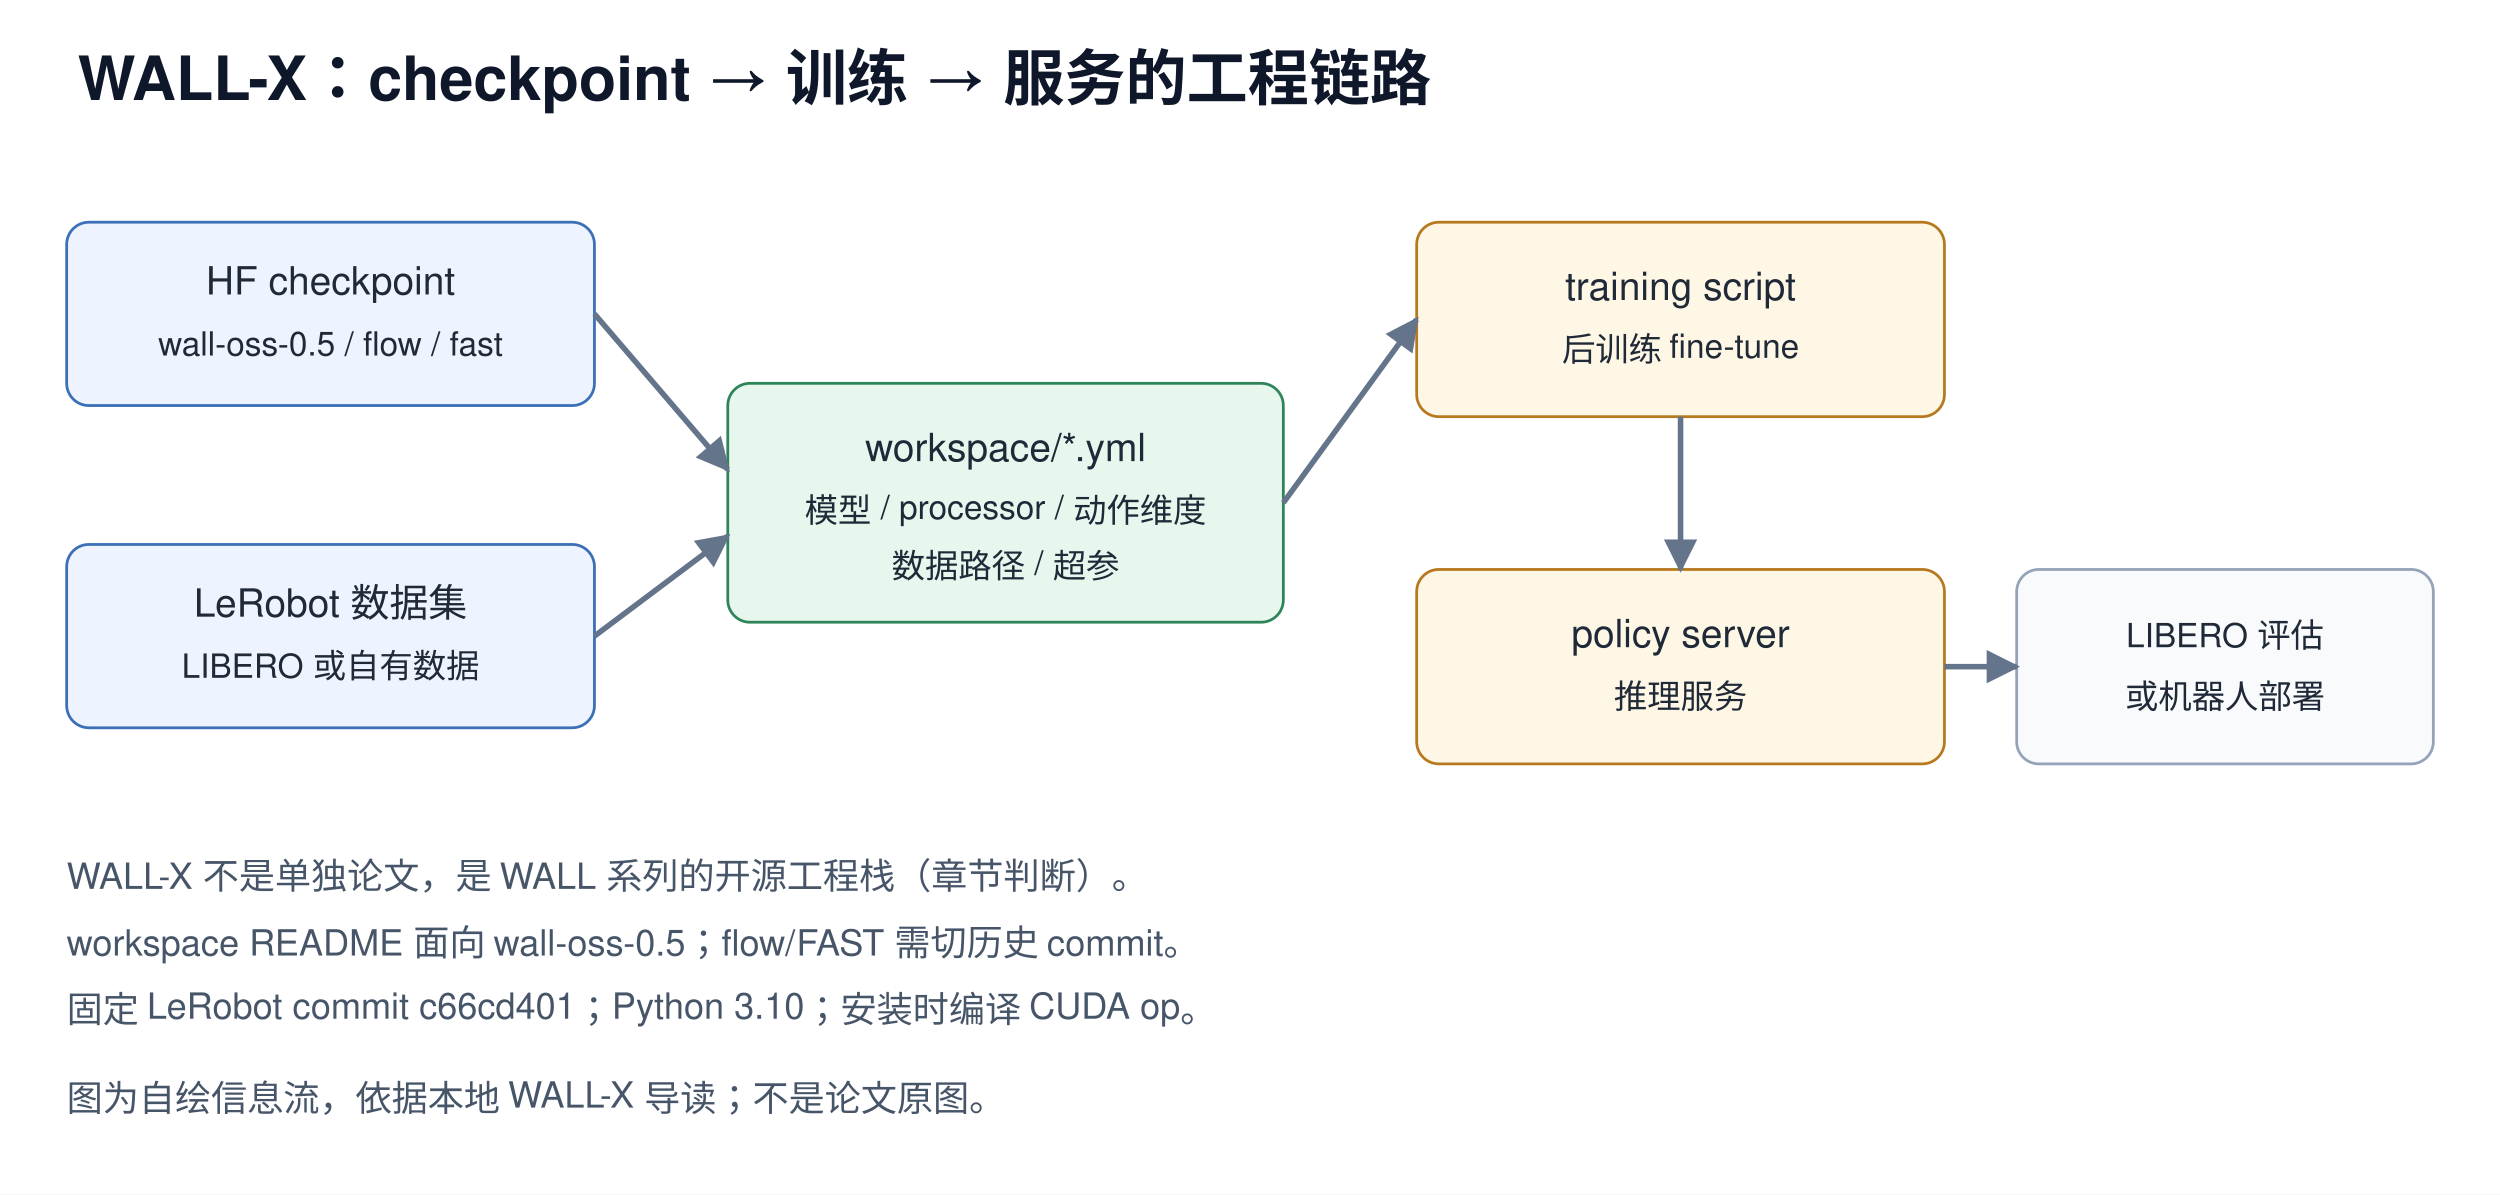
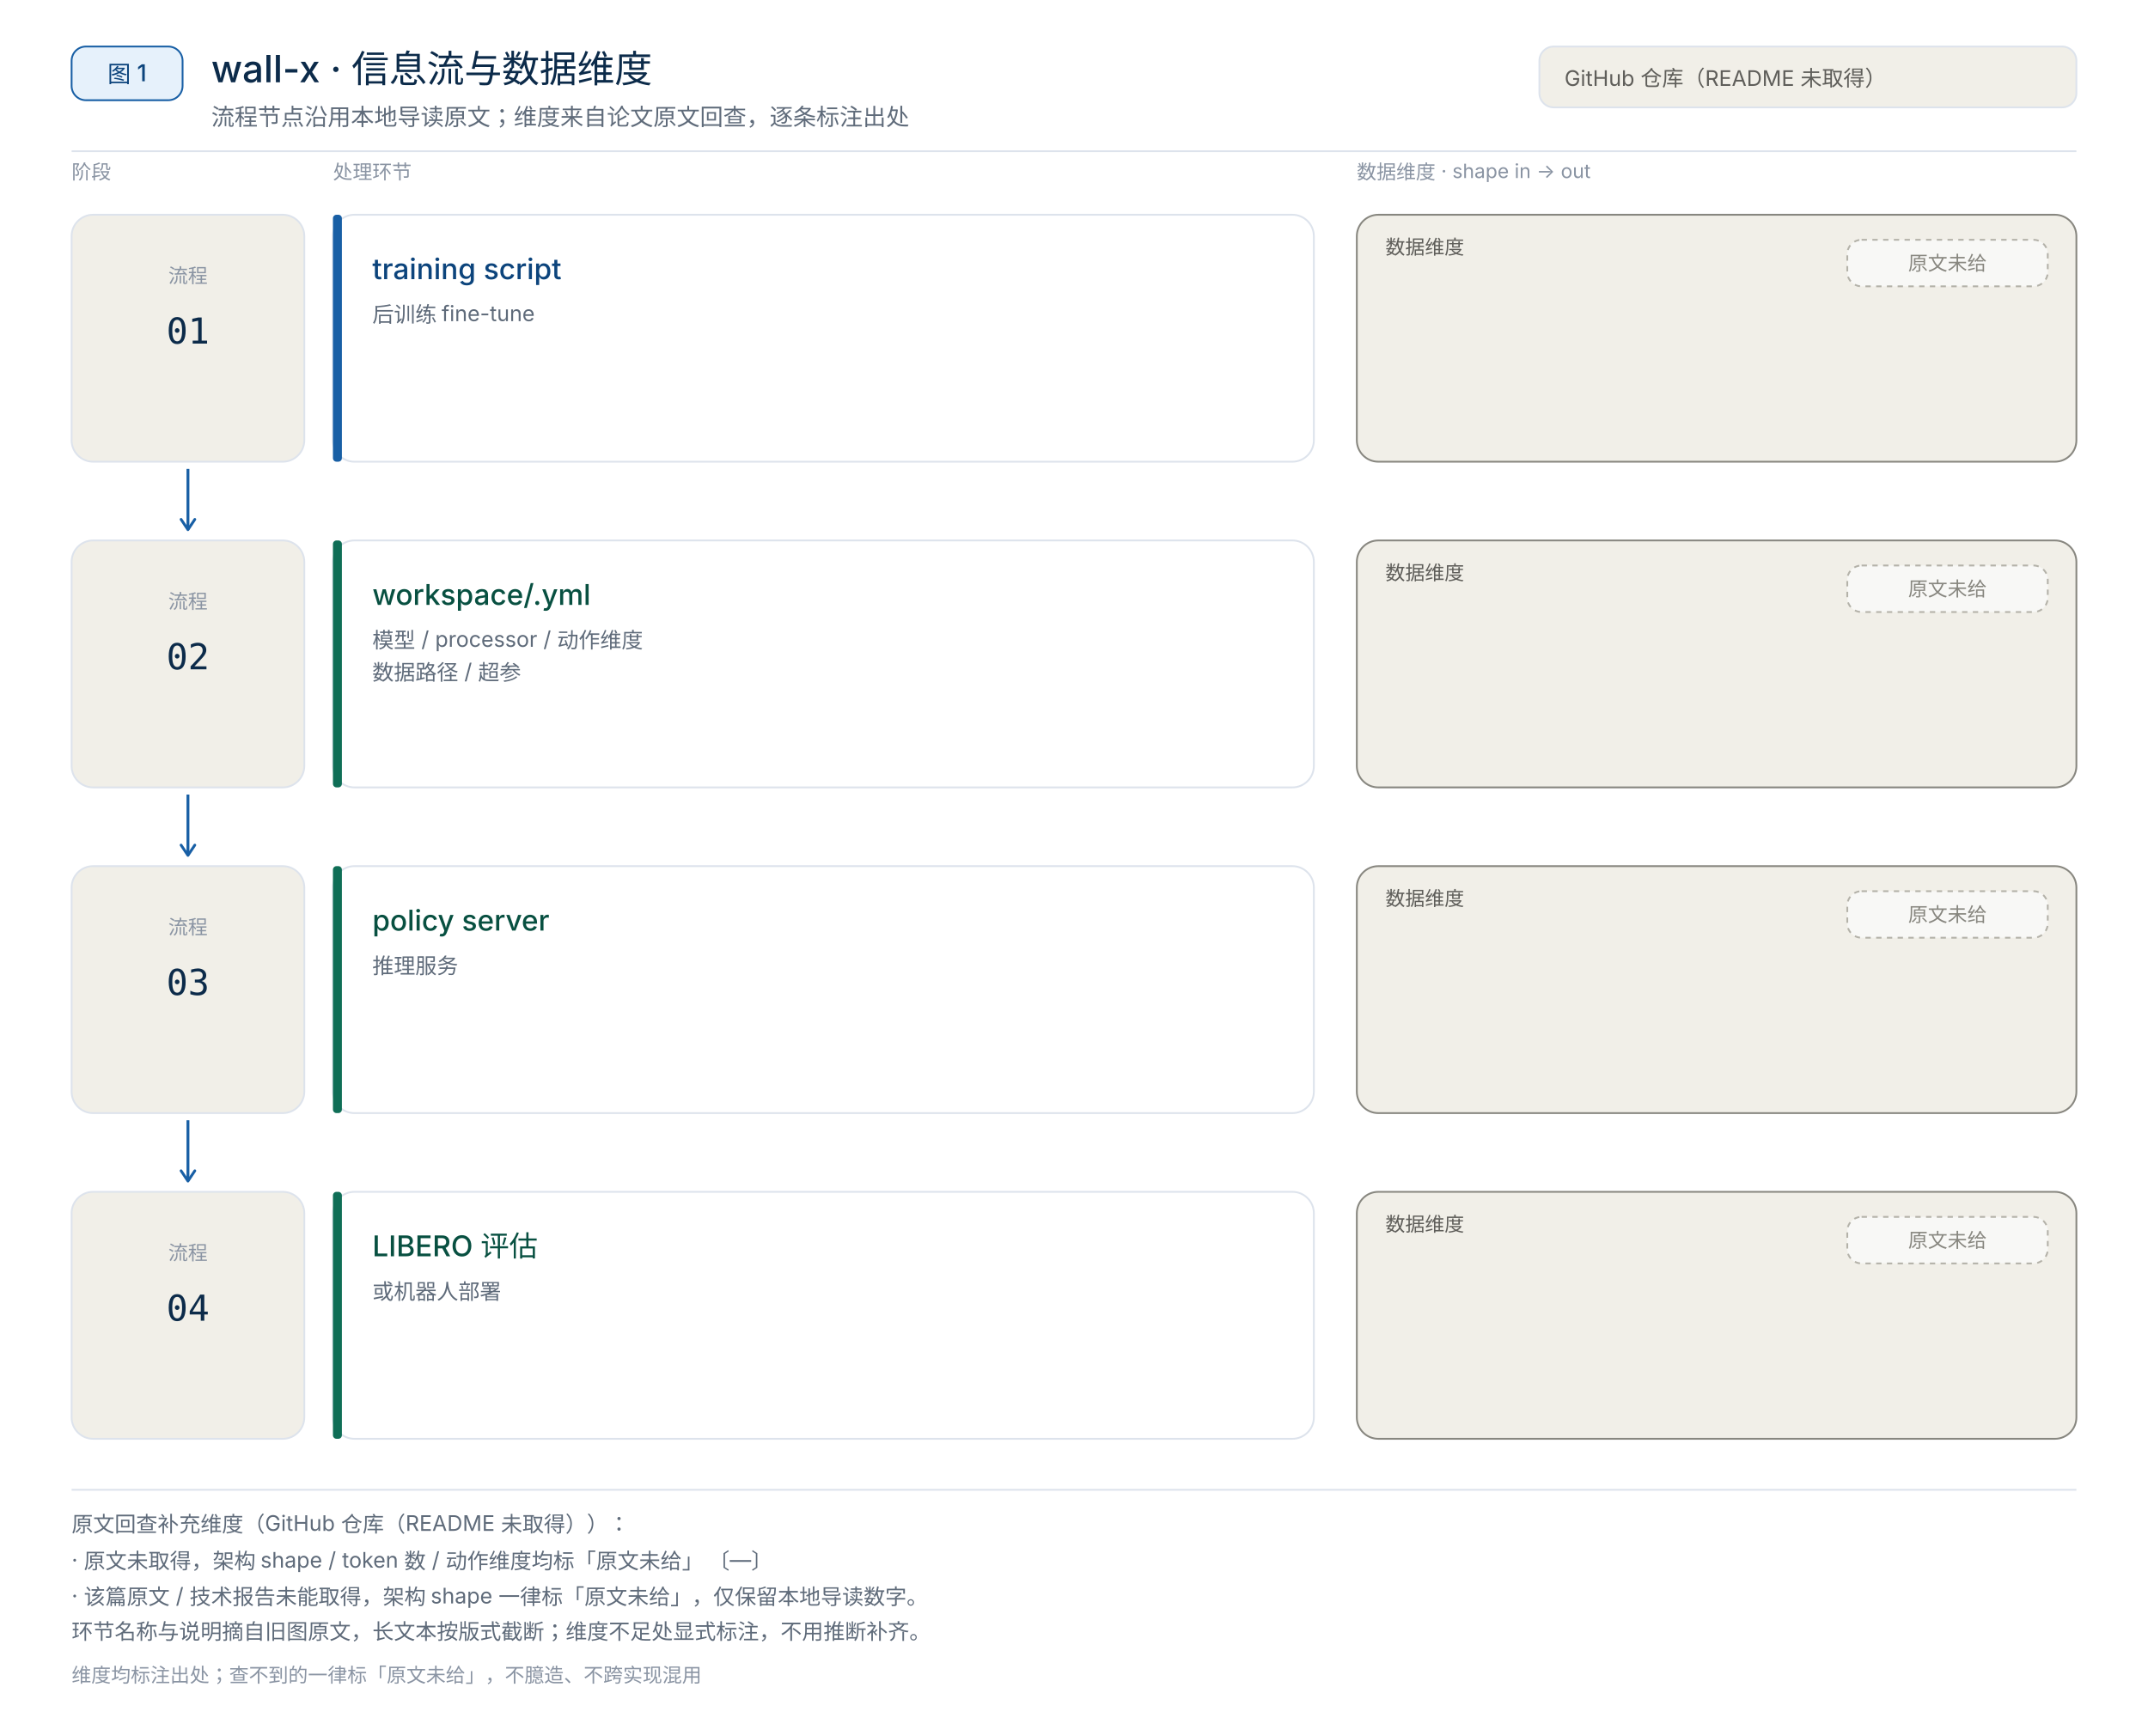
- <svg xmlns="http://www.w3.org/2000/svg" width="900" height="430" viewBox="0 0 900 430">
+ <svg xmlns="http://www.w3.org/2000/svg" width="1200" height="970" viewBox="0 0 1200 970" role="img">
  <defs>
-     <marker id="arrow" viewBox="0 0 10 10" refX="9" refY="5" markerWidth="6" markerHeight="6" orient="auto-start-reverse">
-       <path d="M 0 0 L 10 5 L 0 10 z" fill="#64748b" />
+     <marker id="arrow" viewBox="0 0 10 10" refX="8" refY="5" markerWidth="6" markerHeight="6" orient="auto-start-reverse">
+       <path d="M2 1L8 5L2 9" fill="none" stroke="#185FA5" stroke-width="1.6" stroke-linecap="round" stroke-linejoin="round" />
    </marker>
  </defs>
-   <rect width="900" height="430" fill="#ffffff" />
-   <text x="28" y="36" font-family="Helvetica, Arial, sans-serif" font-size="22" font-weight="bold" fill="#0f172a">WALL-X：checkpoint → 训练 → 服务的工程链路</text>
-   <rect x="24" y="80" width="190" height="66" rx="8" fill="#eef4ff" stroke="#3b6fb6" />
-   <text x="119" y="106" font-family="Helvetica, Arial, sans-serif" font-size="14" text-anchor="middle" fill="#1f2937">HF checkpoint</text>
-   <text x="119" y="128" font-family="Helvetica, Arial, sans-serif" font-size="12" text-anchor="middle" fill="#1f2937">wall-oss-0.5 / flow / fast</text>
-   <rect x="24" y="196" width="190" height="66" rx="8" fill="#eef4ff" stroke="#3b6fb6" />
-   <text x="119" y="222" font-family="Helvetica, Arial, sans-serif" font-size="14" text-anchor="middle" fill="#1f2937">LeRobot 数据集</text>
-   <text x="119" y="244" font-family="Helvetica, Arial, sans-serif" font-size="12" text-anchor="middle" fill="#1f2937">LIBERO 或自有数据</text>
-   <rect x="262" y="138" width="200" height="86" rx="8" fill="#e8f7ee" stroke="#2f855a" />
-   <text x="362" y="166" font-family="Helvetica, Arial, sans-serif" font-size="14" text-anchor="middle" fill="#1f2937">workspace/*.yml</text>
-   <text x="362" y="188" font-family="Helvetica, Arial, sans-serif" font-size="12" text-anchor="middle" fill="#1f2937">模型 / processor / 动作维度</text>
-   <text x="362" y="208" font-family="Helvetica, Arial, sans-serif" font-size="12" text-anchor="middle" fill="#1f2937">数据路径 / 超参</text>
-   <rect x="510" y="80" width="190" height="70" rx="8" fill="#fff7e6" stroke="#b7791f" />
-   <text x="605" y="108" font-family="Helvetica, Arial, sans-serif" font-size="14" text-anchor="middle" fill="#1f2937">training script</text>
-   <text x="605" y="130" font-family="Helvetica, Arial, sans-serif" font-size="12" text-anchor="middle" fill="#1f2937">后训练 fine-tune</text>
-   <rect x="510" y="205" width="190" height="70" rx="8" fill="#fff7e6" stroke="#b7791f" />
-   <text x="605" y="233" font-family="Helvetica, Arial, sans-serif" font-size="14" text-anchor="middle" fill="#1f2937">policy server</text>
-   <text x="605" y="255" font-family="Helvetica, Arial, sans-serif" font-size="12" text-anchor="middle" fill="#1f2937">推理服务</text>
-   <rect x="726" y="205" width="150" height="70" rx="8" fill="#f8fafc" stroke="#94a3b8" />
-   <text x="801" y="233" font-family="Helvetica, Arial, sans-serif" font-size="12" text-anchor="middle" fill="#1f2937">LIBERO 评估</text>
-   <text x="801" y="255" font-family="Helvetica, Arial, sans-serif" font-size="12" text-anchor="middle" fill="#1f2937">或机器人部署</text>
-   <line x1="214" y1="113" x2="262" y2="169" stroke="#64748b" stroke-width="2" marker-end="url(#arrow)" />
-   <line x1="214" y1="229" x2="262" y2="193" stroke="#64748b" stroke-width="2" marker-end="url(#arrow)" />
-   <line x1="462" y1="181" x2="510" y2="115" stroke="#64748b" stroke-width="2" marker-end="url(#arrow)" />
-   <line x1="605" y1="150" x2="605" y2="205" stroke="#64748b" stroke-width="2" marker-end="url(#arrow)" />
-   <line x1="700" y1="240" x2="726" y2="240" stroke="#64748b" stroke-width="2" marker-end="url(#arrow)" />
-   <text x="24" y="320" font-family="Helvetica, Arial, sans-serif" font-size="13" fill="#475569">WALL-X 不是单独论文，是 WALL 系列的开源工程栈（章节判断）。</text>
-   <text x="24" y="344" font-family="Helvetica, Arial, sans-serif" font-size="13" fill="#475569">workspace README 面向 wall-oss-0.5；flow/FAST 需切历史 commit。</text>
-   <text x="24" y="368" font-family="Helvetica, Arial, sans-serif" font-size="13" fill="#475569">固定 LeRobot commit c66cd401；Python 3.10；安装时编译 CUDA op。</text>
-   <text x="24" y="400" font-family="Helvetica, Arial, sans-serif" font-size="13" fill="#475569">图为自绘信息流，依据本地 WALL-X 导读；不是论文原图。</text>
+   <rect x="0" y="0" width="1200" height="970" rx="0" fill="#FFFFFF" stroke="#FFFFFF" stroke-width="1" />
+   <text x="118" y="46" font-family="-apple-system,BlinkMacSystemFont,'PingFang SC','Microsoft YaHei',sans-serif" font-size="21" font-weight="500" fill="#0C2B4A" text-anchor="start">wall-x · 信息流与数据维度</text>
+   <text x="118" y="70" font-family="-apple-system,BlinkMacSystemFont,'PingFang SC','Microsoft YaHei',sans-serif" font-size="13" font-weight="400" fill="#5F6B7A" text-anchor="start">流程节点沿用本地导读原文；维度来自论文原文回查，逐条标注出处</text>
+   <rect x="40" y="84" width="1120" height="1" rx="0" fill="#DDE3EC" stroke="#DDE3EC" stroke-width="0" />
+   <rect x="860" y="26" width="300" height="34" rx="8" fill="#F1EFE8" stroke="#DDE3EC" stroke-width="1" />
+   <text x="874" y="48" font-family="-apple-system,BlinkMacSystemFont,'PingFang SC','Microsoft YaHei',sans-serif" font-size="12" font-weight="400" fill="#5F5E5A" text-anchor="start">GitHub 仓库（README 未取得）</text>
+   <rect x="40" y="26" width="62" height="30" rx="8" fill="#E6F1FB" stroke="#185FA5" stroke-width="1" />
+   <text x="71" y="46" font-family="-apple-system,BlinkMacSystemFont,'PingFang SC','Microsoft YaHei',sans-serif" font-size="13" font-weight="500" fill="#0C447C" text-anchor="middle">图 1</text>
+   <text x="40" y="100" font-family="-apple-system,BlinkMacSystemFont,'PingFang SC','Microsoft YaHei',sans-serif" font-size="11" font-weight="400" fill="#8A94A3" text-anchor="start">阶段</text>
+   <text x="186" y="100" font-family="-apple-system,BlinkMacSystemFont,'PingFang SC','Microsoft YaHei',sans-serif" font-size="11" font-weight="400" fill="#8A94A3" text-anchor="start">处理环节</text>
+   <text x="758" y="100" font-family="-apple-system,BlinkMacSystemFont,'PingFang SC','Microsoft YaHei',sans-serif" font-size="11" font-weight="400" fill="#8A94A3" text-anchor="start">数据维度 · shape in → out</text>
+   <rect x="40" y="120" width="130" height="138" rx="12" fill="#F1EFE8" stroke="#DDE3EC" stroke-width="1" />
+   <text x="105" y="158" font-family="-apple-system,BlinkMacSystemFont,'PingFang SC','Microsoft YaHei',sans-serif" font-size="11" font-weight="400" fill="#8A94A3" text-anchor="middle">流程</text>
+   <text x="105" y="192" font-family="ui-monospace,SFMono-Regular,Menlo,Consolas,monospace" font-size="20" font-weight="500" fill="#0C2B4A" text-anchor="middle">01</text>
+   <rect x="186" y="120" width="548" height="138" rx="12" fill="#FFFFFF" stroke="#DDE3EC" stroke-width="1" />
+   <rect x="186" y="120" width="5" height="138" rx="2" fill="#185FA5" stroke="#185FA5" stroke-width="0" />
+   <text x="208" y="156" font-family="-apple-system,BlinkMacSystemFont,'PingFang SC','Microsoft YaHei',sans-serif" font-size="16" font-weight="500" fill="#0C447C" text-anchor="start">training script</text>
+   <text x="208" y="180" font-family="-apple-system,BlinkMacSystemFont,'PingFang SC','Microsoft YaHei',sans-serif" font-size="12" font-weight="400" fill="#5F6B7A" text-anchor="start">后训练 fine-tune</text>
+   <rect x="758" y="120" width="402" height="138" rx="12" fill="#F1EFE8" stroke="#888780" stroke-width="1" />
+   <text x="774" y="142" font-family="-apple-system,BlinkMacSystemFont,'PingFang SC','Microsoft YaHei',sans-serif" font-size="11" font-weight="500" fill="#5F5E5A" text-anchor="start">数据维度</text>
+   <rect x="1032" y="134" width="112" height="26" rx="8" fill="#F8F8F6" stroke="#B4B2A9" stroke-width="1" stroke-dasharray="3 3" />
+   <text x="1088" y="151" font-family="-apple-system,BlinkMacSystemFont,'PingFang SC','Microsoft YaHei',sans-serif" font-size="11" font-weight="400" fill="#888780" text-anchor="middle">原文未给</text>
+   <path d="M105 262 L105 296" fill="none" stroke="#185FA5" stroke-width="1.6" marker-end="url(#arrow)" />
+   <rect x="40" y="302" width="130" height="138" rx="12" fill="#F1EFE8" stroke="#DDE3EC" stroke-width="1" />
+   <text x="105" y="340" font-family="-apple-system,BlinkMacSystemFont,'PingFang SC','Microsoft YaHei',sans-serif" font-size="11" font-weight="400" fill="#8A94A3" text-anchor="middle">流程</text>
+   <text x="105" y="374" font-family="ui-monospace,SFMono-Regular,Menlo,Consolas,monospace" font-size="20" font-weight="500" fill="#0C2B4A" text-anchor="middle">02</text>
+   <rect x="186" y="302" width="548" height="138" rx="12" fill="#FFFFFF" stroke="#DDE3EC" stroke-width="1" />
+   <rect x="186" y="302" width="5" height="138" rx="2" fill="#0F6E56" stroke="#0F6E56" stroke-width="0" />
+   <text x="208" y="338" font-family="-apple-system,BlinkMacSystemFont,'PingFang SC','Microsoft YaHei',sans-serif" font-size="16" font-weight="500" fill="#085041" text-anchor="start">workspace/.yml</text>
+   <text x="208" y="362" font-family="-apple-system,BlinkMacSystemFont,'PingFang SC','Microsoft YaHei',sans-serif" font-size="12" font-weight="400" fill="#5F6B7A" text-anchor="start">模型 / processor / 动作维度</text>
+   <text x="208" y="380" font-family="-apple-system,BlinkMacSystemFont,'PingFang SC','Microsoft YaHei',sans-serif" font-size="12" font-weight="400" fill="#5F6B7A" text-anchor="start">数据路径 / 超参</text>
+   <rect x="758" y="302" width="402" height="138" rx="12" fill="#F1EFE8" stroke="#888780" stroke-width="1" />
+   <text x="774" y="324" font-family="-apple-system,BlinkMacSystemFont,'PingFang SC','Microsoft YaHei',sans-serif" font-size="11" font-weight="500" fill="#5F5E5A" text-anchor="start">数据维度</text>
+   <rect x="1032" y="316" width="112" height="26" rx="8" fill="#F8F8F6" stroke="#B4B2A9" stroke-width="1" stroke-dasharray="3 3" />
+   <text x="1088" y="333" font-family="-apple-system,BlinkMacSystemFont,'PingFang SC','Microsoft YaHei',sans-serif" font-size="11" font-weight="400" fill="#888780" text-anchor="middle">原文未给</text>
+   <path d="M105 444 L105 478" fill="none" stroke="#185FA5" stroke-width="1.6" marker-end="url(#arrow)" />
+   <rect x="40" y="484" width="130" height="138" rx="12" fill="#F1EFE8" stroke="#DDE3EC" stroke-width="1" />
+   <text x="105" y="522" font-family="-apple-system,BlinkMacSystemFont,'PingFang SC','Microsoft YaHei',sans-serif" font-size="11" font-weight="400" fill="#8A94A3" text-anchor="middle">流程</text>
+   <text x="105" y="556" font-family="ui-monospace,SFMono-Regular,Menlo,Consolas,monospace" font-size="20" font-weight="500" fill="#0C2B4A" text-anchor="middle">03</text>
+   <rect x="186" y="484" width="548" height="138" rx="12" fill="#FFFFFF" stroke="#DDE3EC" stroke-width="1" />
+   <rect x="186" y="484" width="5" height="138" rx="2" fill="#0F6E56" stroke="#0F6E56" stroke-width="0" />
+   <text x="208" y="520" font-family="-apple-system,BlinkMacSystemFont,'PingFang SC','Microsoft YaHei',sans-serif" font-size="16" font-weight="500" fill="#085041" text-anchor="start">policy server</text>
+   <text x="208" y="544" font-family="-apple-system,BlinkMacSystemFont,'PingFang SC','Microsoft YaHei',sans-serif" font-size="12" font-weight="400" fill="#5F6B7A" text-anchor="start">推理服务</text>
+   <rect x="758" y="484" width="402" height="138" rx="12" fill="#F1EFE8" stroke="#888780" stroke-width="1" />
+   <text x="774" y="506" font-family="-apple-system,BlinkMacSystemFont,'PingFang SC','Microsoft YaHei',sans-serif" font-size="11" font-weight="500" fill="#5F5E5A" text-anchor="start">数据维度</text>
+   <rect x="1032" y="498" width="112" height="26" rx="8" fill="#F8F8F6" stroke="#B4B2A9" stroke-width="1" stroke-dasharray="3 3" />
+   <text x="1088" y="515" font-family="-apple-system,BlinkMacSystemFont,'PingFang SC','Microsoft YaHei',sans-serif" font-size="11" font-weight="400" fill="#888780" text-anchor="middle">原文未给</text>
+   <path d="M105 626 L105 660" fill="none" stroke="#185FA5" stroke-width="1.6" marker-end="url(#arrow)" />
+   <rect x="40" y="666" width="130" height="138" rx="12" fill="#F1EFE8" stroke="#DDE3EC" stroke-width="1" />
+   <text x="105" y="704" font-family="-apple-system,BlinkMacSystemFont,'PingFang SC','Microsoft YaHei',sans-serif" font-size="11" font-weight="400" fill="#8A94A3" text-anchor="middle">流程</text>
+   <text x="105" y="738" font-family="ui-monospace,SFMono-Regular,Menlo,Consolas,monospace" font-size="20" font-weight="500" fill="#0C2B4A" text-anchor="middle">04</text>
+   <rect x="186" y="666" width="548" height="138" rx="12" fill="#FFFFFF" stroke="#DDE3EC" stroke-width="1" />
+   <rect x="186" y="666" width="5" height="138" rx="2" fill="#0F6E56" stroke="#0F6E56" stroke-width="0" />
+   <text x="208" y="702" font-family="-apple-system,BlinkMacSystemFont,'PingFang SC','Microsoft YaHei',sans-serif" font-size="16" font-weight="500" fill="#085041" text-anchor="start">LIBERO 评估</text>
+   <text x="208" y="726" font-family="-apple-system,BlinkMacSystemFont,'PingFang SC','Microsoft YaHei',sans-serif" font-size="12" font-weight="400" fill="#5F6B7A" text-anchor="start">或机器人部署</text>
+   <rect x="758" y="666" width="402" height="138" rx="12" fill="#F1EFE8" stroke="#888780" stroke-width="1" />
+   <text x="774" y="688" font-family="-apple-system,BlinkMacSystemFont,'PingFang SC','Microsoft YaHei',sans-serif" font-size="11" font-weight="500" fill="#5F5E5A" text-anchor="start">数据维度</text>
+   <rect x="1032" y="680" width="112" height="26" rx="8" fill="#F8F8F6" stroke="#B4B2A9" stroke-width="1" stroke-dasharray="3 3" />
+   <text x="1088" y="697" font-family="-apple-system,BlinkMacSystemFont,'PingFang SC','Microsoft YaHei',sans-serif" font-size="11" font-weight="400" fill="#888780" text-anchor="middle">原文未给</text>
+   <rect x="40" y="832" width="1120" height="1" rx="0" fill="#DDE3EC" stroke="#DDE3EC" stroke-width="0" />
+   <text x="40" y="856" font-family="-apple-system,BlinkMacSystemFont,'PingFang SC','Microsoft YaHei',sans-serif" font-size="12" font-weight="400" fill="#5F6B7A" text-anchor="start">原文回查补充维度（GitHub 仓库（README 未取得））：</text>
+   <text x="40" y="876" font-family="-apple-system,BlinkMacSystemFont,'PingFang SC','Microsoft YaHei',sans-serif" font-size="12" font-weight="400" fill="#5F6B7A" text-anchor="start">· 原文未取得，架构 shape / token 数 / 动作维度均标「原文未给」 〔—〕</text>
+   <text x="40" y="896" font-family="-apple-system,BlinkMacSystemFont,'PingFang SC','Microsoft YaHei',sans-serif" font-size="12" font-weight="400" fill="#5F6B7A" text-anchor="start">· 该篇原文 / 技术报告未能取得，架构 shape 一律标「原文未给」，仅保留本地导读数字。</text>
+   <text x="40" y="916" font-family="-apple-system,BlinkMacSystemFont,'PingFang SC','Microsoft YaHei',sans-serif" font-size="12" font-weight="400" fill="#5F6B7A" text-anchor="start">环节名称与说明摘自旧图原文，长文本按版式截断；维度不足处显式标注，不用推断补齐。</text>
+   <text x="40" y="940" font-family="-apple-system,BlinkMacSystemFont,'PingFang SC','Microsoft YaHei',sans-serif" font-size="11" font-weight="400" fill="#8A94A3" text-anchor="start">维度均标注出处；查不到的一律标「原文未给」，不臆造、不跨实现混用</text>
</svg>
